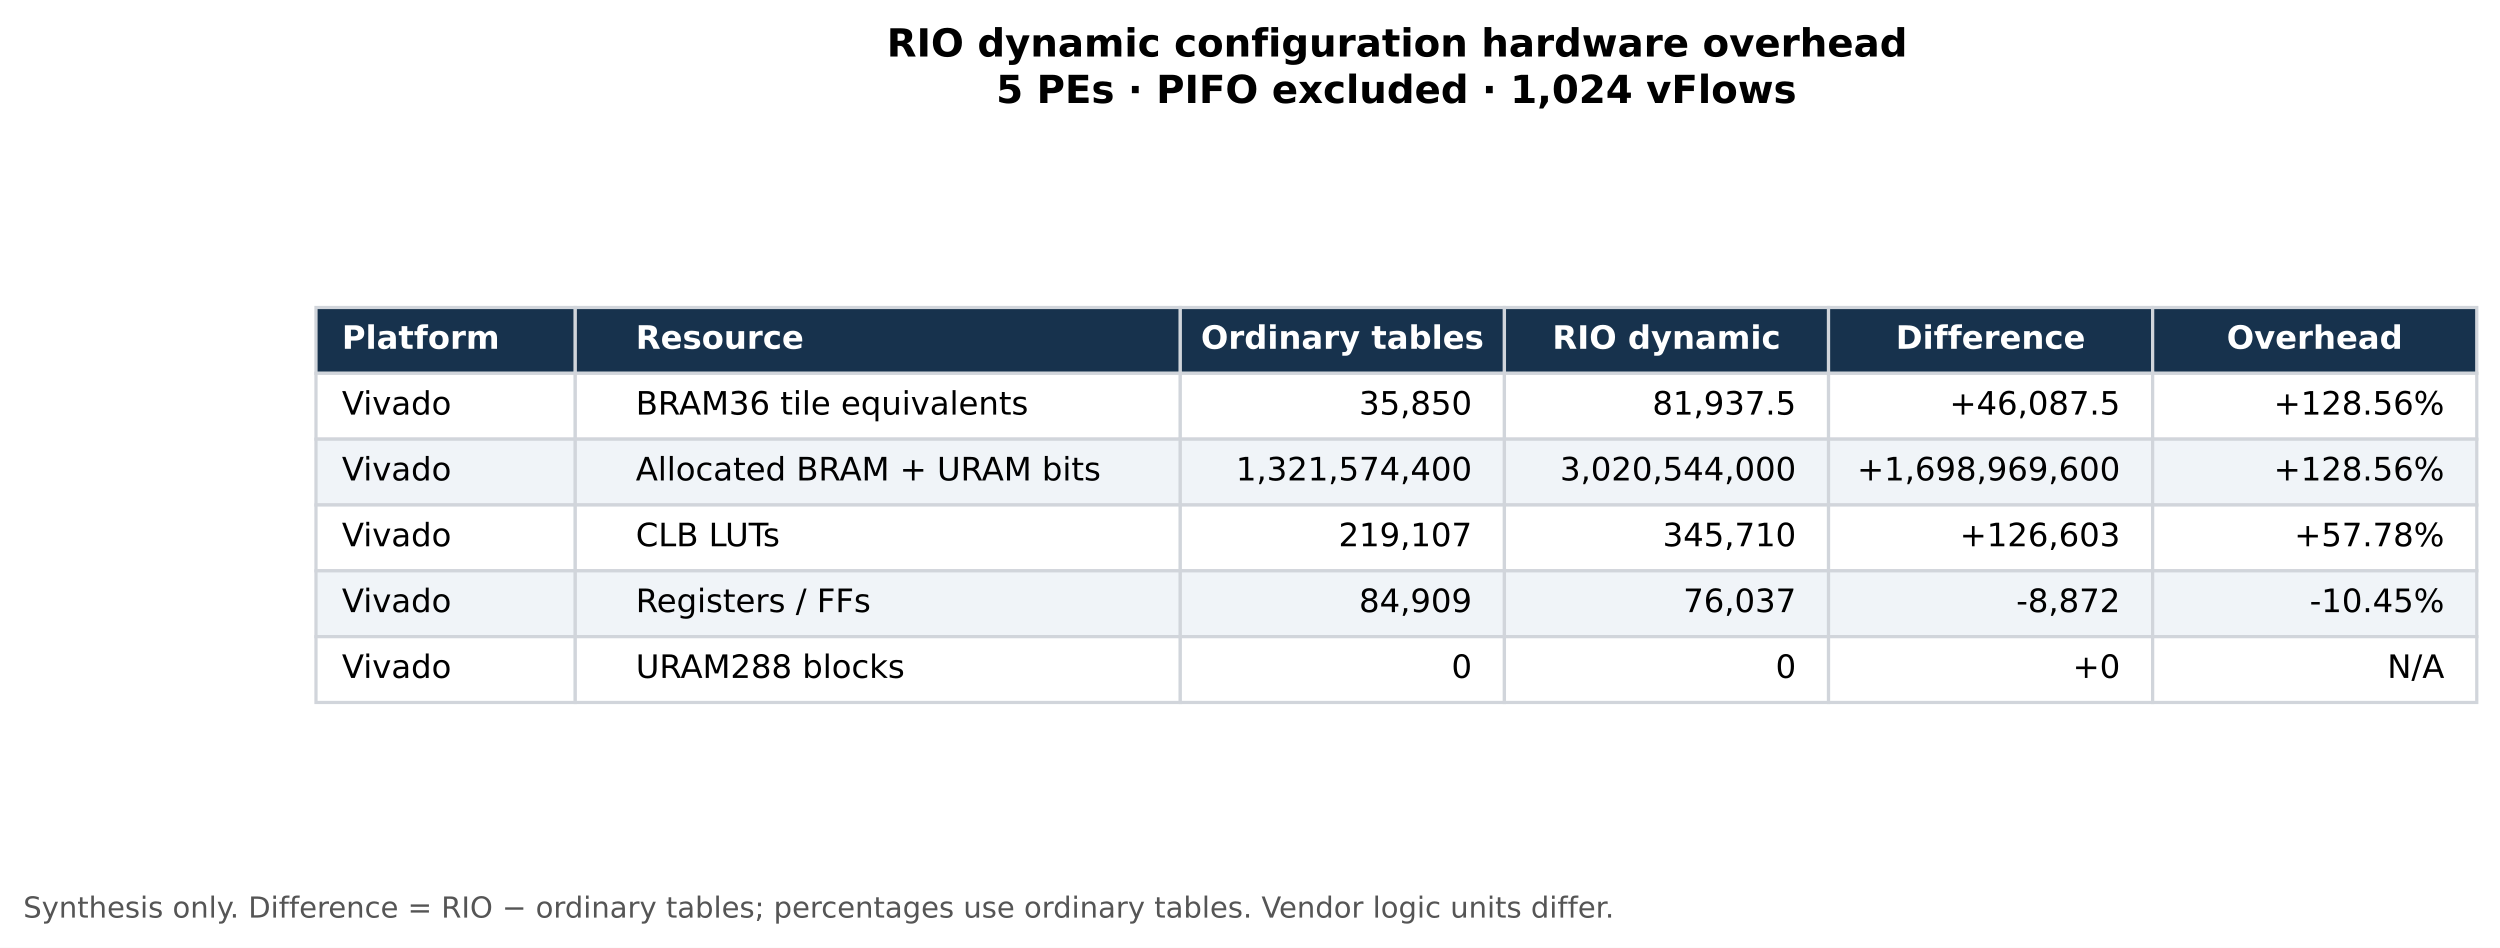
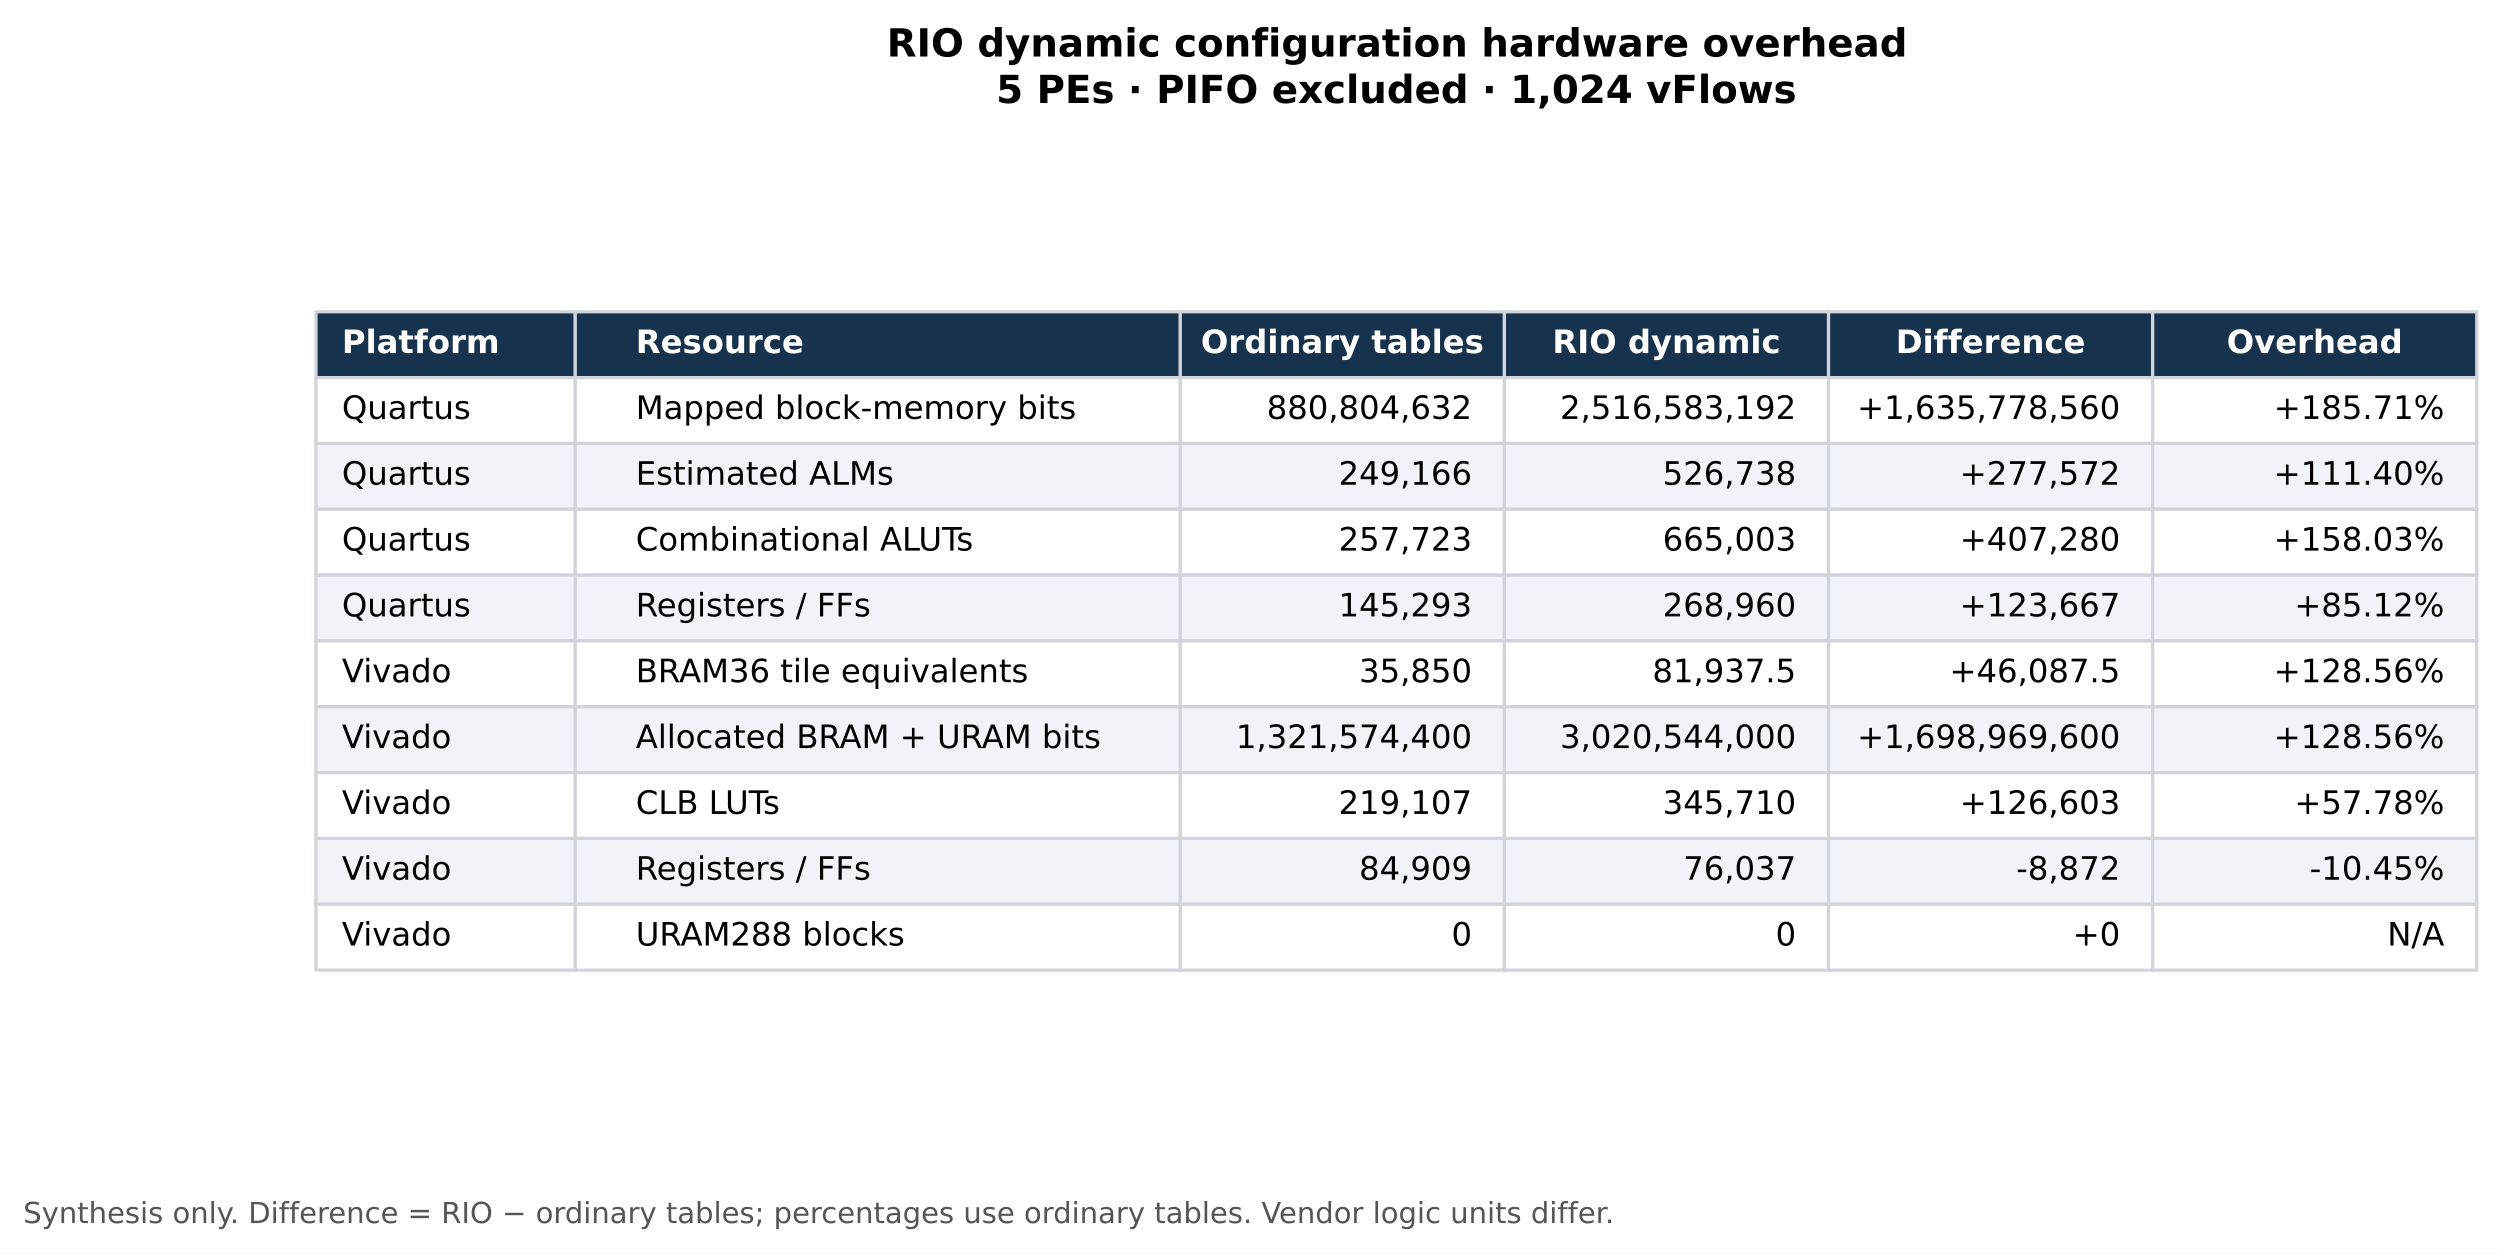
- <svg xmlns="http://www.w3.org/2000/svg" width="774.72pt" height="293.721pt" viewBox="0 0 774.72 293.721" version="1.1">
+ <svg xmlns="http://www.w3.org/2000/svg" width="774.72pt" height="388.386pt" viewBox="0 0 774.72 388.386" version="1.1">
  <defs>
    <style type="text/css">*{stroke-linejoin: round; stroke-linecap: butt}</style>
  </defs>
  <g id="figure_1">
    <g id="patch_1">
-       <path d="M 0 293.721  L 774.72 293.721  L 774.72 0  L 0 0  z " style="fill: #ffffff" />
+       <path d="M 0 388.386  L 774.72 388.386  L 774.72 -0  L 0 -0  z " style="fill: #ffffff" />
    </g>
    <g id="axes_1">
      <g id="table_1">
        <g id="patch_2">
-           <path d="M 97.92 115.687  L 178.272 115.687  L 178.272 95.287  L 97.92 95.287  z " style="fill: #17324d; stroke: #d1d5db; stroke-linejoin: miter" />
+           <path d="M 97.92 117.021  L 178.272 117.021  L 178.272 96.621  L 97.92 96.621  z " style="fill: #17324d; stroke: #d1d5db; stroke-linejoin: miter" />
        </g>
        <g id="text_1">
-           <text style="font-weight: 700; font-size: 10px; font-family: 'DejaVu Sans'; text-anchor: start; fill: #ffffff" x="105.955" y="108.085" transform="rotate(-0 105.9552 108.0846)">Platform</text>
+           <text style="font-weight: 700; font-size: 10px; font-family: 'DejaVu Sans'; text-anchor: start; fill: #ffffff" x="105.955" y="109.419" transform="rotate(-0 105.9552 109.419)">Platform</text>
        </g>
        <g id="patch_3">
-           <path d="M 178.272 115.687  L 365.76 115.687  L 365.76 95.287  L 178.272 95.287  z " style="fill: #17324d; stroke: #d1d5db; stroke-linejoin: miter" />
+           <path d="M 178.272 117.021  L 365.76 117.021  L 365.76 96.621  L 178.272 96.621  z " style="fill: #17324d; stroke: #d1d5db; stroke-linejoin: miter" />
        </g>
        <g id="text_2">
-           <text style="font-weight: 700; font-size: 10px; font-family: 'DejaVu Sans'; text-anchor: start; fill: #ffffff" x="197.021" y="108.084" transform="rotate(-0 197.0208 108.0842)">Resource</text>
+           <text style="font-weight: 700; font-size: 10px; font-family: 'DejaVu Sans'; text-anchor: start; fill: #ffffff" x="197.021" y="109.419" transform="rotate(-0 197.0208 109.4186)">Resource</text>
        </g>
        <g id="patch_4">
-           <path d="M 365.76 115.687  L 466.2 115.687  L 466.2 95.287  L 365.76 95.287  z " style="fill: #17324d; stroke: #d1d5db; stroke-linejoin: miter" />
+           <path d="M 365.76 117.021  L 466.2 117.021  L 466.2 96.621  L 365.76 96.621  z " style="fill: #17324d; stroke: #d1d5db; stroke-linejoin: miter" />
        </g>
        <g id="text_3">
-           <text style="font-weight: 700; font-size: 10px; font-family: 'DejaVu Sans'; text-anchor: middle; fill: #ffffff" x="415.98" y="108.085" transform="rotate(-0 415.98 108.0846)">Ordinary tables</text>
+           <text style="font-weight: 700; font-size: 10px; font-family: 'DejaVu Sans'; text-anchor: middle; fill: #ffffff" x="415.98" y="109.419" transform="rotate(-0 415.98 109.419)">Ordinary tables</text>
        </g>
        <g id="patch_5">
-           <path d="M 466.2 115.687  L 566.64 115.687  L 566.64 95.287  L 466.2 95.287  z " style="fill: #17324d; stroke: #d1d5db; stroke-linejoin: miter" />
+           <path d="M 466.2 117.021  L 566.64 117.021  L 566.64 96.621  L 466.2 96.621  z " style="fill: #17324d; stroke: #d1d5db; stroke-linejoin: miter" />
        </g>
        <g id="text_4">
-           <text style="font-weight: 700; font-size: 10px; font-family: 'DejaVu Sans'; text-anchor: middle; fill: #ffffff" x="516.42" y="108.085" transform="rotate(-0 516.42 108.0846)">RIO dynamic</text>
+           <text style="font-weight: 700; font-size: 10px; font-family: 'DejaVu Sans'; text-anchor: middle; fill: #ffffff" x="516.42" y="109.419" transform="rotate(-0 516.42 109.419)">RIO dynamic</text>
        </g>
        <g id="patch_6">
-           <path d="M 566.64 115.687  L 667.08 115.687  L 667.08 95.287  L 566.64 95.287  z " style="fill: #17324d; stroke: #d1d5db; stroke-linejoin: miter" />
+           <path d="M 566.64 117.021  L 667.08 117.021  L 667.08 96.621  L 566.64 96.621  z " style="fill: #17324d; stroke: #d1d5db; stroke-linejoin: miter" />
        </g>
        <g id="text_5">
-           <text style="font-weight: 700; font-size: 10px; font-family: 'DejaVu Sans'; text-anchor: middle; fill: #ffffff" x="616.86" y="108.085" transform="rotate(-0 616.86 108.0846)">Difference</text>
+           <text style="font-weight: 700; font-size: 10px; font-family: 'DejaVu Sans'; text-anchor: middle; fill: #ffffff" x="616.86" y="109.419" transform="rotate(-0 616.86 109.419)">Difference</text>
        </g>
        <g id="patch_7">
-           <path d="M 667.08 115.687  L 767.52 115.687  L 767.52 95.287  L 667.08 95.287  z " style="fill: #17324d; stroke: #d1d5db; stroke-linejoin: miter" />
+           <path d="M 667.08 117.021  L 767.52 117.021  L 767.52 96.621  L 667.08 96.621  z " style="fill: #17324d; stroke: #d1d5db; stroke-linejoin: miter" />
        </g>
        <g id="text_6">
-           <text style="font-weight: 700; font-size: 10px; font-family: 'DejaVu Sans'; text-anchor: middle; fill: #ffffff" x="717.3" y="108.085" transform="rotate(-0 717.3 108.0846)">Overhead</text>
+           <text style="font-weight: 700; font-size: 10px; font-family: 'DejaVu Sans'; text-anchor: middle; fill: #ffffff" x="717.3" y="109.419" transform="rotate(-0 717.3 109.419)">Overhead</text>
        </g>
        <g id="patch_8">
-           <path d="M 97.92 136.087  L 178.272 136.087  L 178.272 115.687  L 97.92 115.687  z " style="fill: #ffffff; stroke: #d1d5db; stroke-linejoin: miter" />
+           <path d="M 97.92 137.421  L 178.272 137.421  L 178.272 117.021  L 97.92 117.021  z " style="fill: #ffffff; stroke: #d1d5db; stroke-linejoin: miter" />
        </g>
        <g id="text_7">
-           <text style="font-size: 10px; font-family: 'DejaVu Sans'; text-anchor: start" x="105.955" y="128.485" transform="rotate(-0 105.9552 128.4846)">Vivado</text>
+           <text style="font-size: 10px; font-family: 'DejaVu Sans'; text-anchor: start" x="105.955" y="129.819" transform="rotate(-0 105.9552 129.8186)">Quartus</text>
        </g>
        <g id="patch_9">
-           <path d="M 178.272 136.087  L 365.76 136.087  L 365.76 115.687  L 178.272 115.687  z " style="fill: #ffffff; stroke: #d1d5db; stroke-linejoin: miter" />
+           <path d="M 178.272 137.421  L 365.76 137.421  L 365.76 117.021  L 178.272 117.021  z " style="fill: #ffffff; stroke: #d1d5db; stroke-linejoin: miter" />
        </g>
        <g id="text_8">
-           <text style="font-size: 10px; font-family: 'DejaVu Sans'; text-anchor: start" x="197.021" y="128.485" transform="rotate(-0 197.0208 128.4846)">BRAM36 tile equivalents</text>
+           <text style="font-size: 10px; font-family: 'DejaVu Sans'; text-anchor: start" x="197.021" y="129.819" transform="rotate(-0 197.0208 129.819)">Mapped block-memory bits</text>
        </g>
        <g id="patch_10">
-           <path d="M 365.76 136.087  L 466.2 136.087  L 466.2 115.687  L 365.76 115.687  z " style="fill: #ffffff; stroke: #d1d5db; stroke-linejoin: miter" />
+           <path d="M 365.76 137.421  L 466.2 137.421  L 466.2 117.021  L 365.76 117.021  z " style="fill: #ffffff; stroke: #d1d5db; stroke-linejoin: miter" />
        </g>
        <g id="text_9">
-           <text style="font-size: 10px; font-family: 'DejaVu Sans'; text-anchor: end" x="456.156" y="128.484" transform="rotate(-0 456.156 128.4842)">35,850</text>
+           <text style="font-size: 10px; font-family: 'DejaVu Sans'; text-anchor: end" x="456.156" y="129.819" transform="rotate(-0 456.156 129.8186)">880,804,632</text>
        </g>
        <g id="patch_11">
-           <path d="M 466.2 136.087  L 566.64 136.087  L 566.64 115.687  L 466.2 115.687  z " style="fill: #ffffff; stroke: #d1d5db; stroke-linejoin: miter" />
+           <path d="M 466.2 137.421  L 566.64 137.421  L 566.64 117.021  L 466.2 117.021  z " style="fill: #ffffff; stroke: #d1d5db; stroke-linejoin: miter" />
        </g>
        <g id="text_10">
-           <text style="font-size: 10px; font-family: 'DejaVu Sans'; text-anchor: end" x="556.596" y="128.484" transform="rotate(-0 556.596 128.4842)">81,937.5</text>
+           <text style="font-size: 10px; font-family: 'DejaVu Sans'; text-anchor: end" x="556.596" y="129.819" transform="rotate(-0 556.596 129.8186)">2,516,583,192</text>
        </g>
        <g id="patch_12">
-           <path d="M 566.64 136.087  L 667.08 136.087  L 667.08 115.687  L 566.64 115.687  z " style="fill: #ffffff; stroke: #d1d5db; stroke-linejoin: miter" />
+           <path d="M 566.64 137.421  L 667.08 137.421  L 667.08 117.021  L 566.64 117.021  z " style="fill: #ffffff; stroke: #d1d5db; stroke-linejoin: miter" />
        </g>
        <g id="text_11">
-           <text style="font-size: 10px; font-family: 'DejaVu Sans'; text-anchor: end" x="657.036" y="128.484" transform="rotate(-0 657.036 128.4842)">+46,087.5</text>
+           <text style="font-size: 10px; font-family: 'DejaVu Sans'; text-anchor: end" x="657.036" y="129.819" transform="rotate(-0 657.036 129.8186)">+1,635,778,560</text>
        </g>
        <g id="patch_13">
-           <path d="M 667.08 136.087  L 767.52 136.087  L 767.52 115.687  L 667.08 115.687  z " style="fill: #ffffff; stroke: #d1d5db; stroke-linejoin: miter" />
+           <path d="M 667.08 137.421  L 767.52 137.421  L 767.52 117.021  L 667.08 117.021  z " style="fill: #ffffff; stroke: #d1d5db; stroke-linejoin: miter" />
        </g>
        <g id="text_12">
-           <text style="font-size: 10px; font-family: 'DejaVu Sans'; text-anchor: end" x="757.476" y="128.484" transform="rotate(-0 757.476 128.4842)">+128.56%</text>
+           <text style="font-size: 10px; font-family: 'DejaVu Sans'; text-anchor: end" x="757.476" y="129.819" transform="rotate(-0 757.476 129.8186)">+185.71%</text>
        </g>
        <g id="patch_14">
-           <path d="M 97.92 156.487  L 178.272 156.487  L 178.272 136.087  L 97.92 136.087  z " style="fill: #f0f4f8; stroke: #d1d5db; stroke-linejoin: miter" />
+           <path d="M 97.92 157.821  L 178.272 157.821  L 178.272 137.421  L 97.92 137.421  z " style="fill: #f0f4f8; stroke: #d1d5db; stroke-linejoin: miter" />
        </g>
        <g id="text_13">
-           <text style="font-size: 10px; font-family: 'DejaVu Sans'; text-anchor: start" x="105.955" y="148.885" transform="rotate(-0 105.9552 148.8846)">Vivado</text>
+           <text style="font-size: 10px; font-family: 'DejaVu Sans'; text-anchor: start" x="105.955" y="150.219" transform="rotate(-0 105.9552 150.2186)">Quartus</text>
        </g>
        <g id="patch_15">
-           <path d="M 178.272 156.487  L 365.76 156.487  L 365.76 136.087  L 178.272 136.087  z " style="fill: #f0f4f8; stroke: #d1d5db; stroke-linejoin: miter" />
+           <path d="M 178.272 157.821  L 365.76 157.821  L 365.76 137.421  L 178.272 137.421  z " style="fill: #f0f4f8; stroke: #d1d5db; stroke-linejoin: miter" />
        </g>
        <g id="text_14">
-           <text style="font-size: 10px; font-family: 'DejaVu Sans'; text-anchor: start" x="197.021" y="148.885" transform="rotate(-0 197.0208 148.8846)">Allocated BRAM + URAM bits</text>
+           <text style="font-size: 10px; font-family: 'DejaVu Sans'; text-anchor: start" x="197.021" y="150.219" transform="rotate(-0 197.0208 150.219)">Estimated ALMs</text>
        </g>
        <g id="patch_16">
-           <path d="M 365.76 156.487  L 466.2 156.487  L 466.2 136.087  L 365.76 136.087  z " style="fill: #f0f4f8; stroke: #d1d5db; stroke-linejoin: miter" />
+           <path d="M 365.76 157.821  L 466.2 157.821  L 466.2 137.421  L 365.76 137.421  z " style="fill: #f0f4f8; stroke: #d1d5db; stroke-linejoin: miter" />
        </g>
        <g id="text_15">
-           <text style="font-size: 10px; font-family: 'DejaVu Sans'; text-anchor: end" x="456.156" y="148.884" transform="rotate(-0 456.156 148.8842)">1,321,574,400</text>
+           <text style="font-size: 10px; font-family: 'DejaVu Sans'; text-anchor: end" x="456.156" y="150.219" transform="rotate(-0 456.156 150.2186)">249,166</text>
        </g>
        <g id="patch_17">
-           <path d="M 466.2 156.487  L 566.64 156.487  L 566.64 136.087  L 466.2 136.087  z " style="fill: #f0f4f8; stroke: #d1d5db; stroke-linejoin: miter" />
+           <path d="M 466.2 157.821  L 566.64 157.821  L 566.64 137.421  L 466.2 137.421  z " style="fill: #f0f4f8; stroke: #d1d5db; stroke-linejoin: miter" />
        </g>
        <g id="text_16">
-           <text style="font-size: 10px; font-family: 'DejaVu Sans'; text-anchor: end" x="556.596" y="148.884" transform="rotate(-0 556.596 148.8842)">3,020,544,000</text>
+           <text style="font-size: 10px; font-family: 'DejaVu Sans'; text-anchor: end" x="556.596" y="150.219" transform="rotate(-0 556.596 150.2186)">526,738</text>
        </g>
        <g id="patch_18">
-           <path d="M 566.64 156.487  L 667.08 156.487  L 667.08 136.087  L 566.64 136.087  z " style="fill: #f0f4f8; stroke: #d1d5db; stroke-linejoin: miter" />
+           <path d="M 566.64 157.821  L 667.08 157.821  L 667.08 137.421  L 566.64 137.421  z " style="fill: #f0f4f8; stroke: #d1d5db; stroke-linejoin: miter" />
        </g>
        <g id="text_17">
-           <text style="font-size: 10px; font-family: 'DejaVu Sans'; text-anchor: end" x="657.036" y="148.884" transform="rotate(-0 657.036 148.8842)">+1,698,969,600</text>
+           <text style="font-size: 10px; font-family: 'DejaVu Sans'; text-anchor: end" x="657.036" y="150.219" transform="rotate(-0 657.036 150.2186)">+277,572</text>
        </g>
        <g id="patch_19">
-           <path d="M 667.08 156.487  L 767.52 156.487  L 767.52 136.087  L 667.08 136.087  z " style="fill: #f0f4f8; stroke: #d1d5db; stroke-linejoin: miter" />
+           <path d="M 667.08 157.821  L 767.52 157.821  L 767.52 137.421  L 667.08 137.421  z " style="fill: #f0f4f8; stroke: #d1d5db; stroke-linejoin: miter" />
        </g>
        <g id="text_18">
-           <text style="font-size: 10px; font-family: 'DejaVu Sans'; text-anchor: end" x="757.476" y="148.884" transform="rotate(-0 757.476 148.8842)">+128.56%</text>
+           <text style="font-size: 10px; font-family: 'DejaVu Sans'; text-anchor: end" x="757.476" y="150.219" transform="rotate(-0 757.476 150.2186)">+111.40%</text>
        </g>
        <g id="patch_20">
-           <path d="M 97.92 176.887  L 178.272 176.887  L 178.272 156.487  L 97.92 156.487  z " style="fill: #ffffff; stroke: #d1d5db; stroke-linejoin: miter" />
+           <path d="M 97.92 178.221  L 178.272 178.221  L 178.272 157.821  L 97.92 157.821  z " style="fill: #ffffff; stroke: #d1d5db; stroke-linejoin: miter" />
        </g>
        <g id="text_19">
-           <text style="font-size: 10px; font-family: 'DejaVu Sans'; text-anchor: start" x="105.955" y="169.285" transform="rotate(-0 105.9552 169.2846)">Vivado</text>
+           <text style="font-size: 10px; font-family: 'DejaVu Sans'; text-anchor: start" x="105.955" y="170.619" transform="rotate(-0 105.9552 170.6186)">Quartus</text>
        </g>
        <g id="patch_21">
-           <path d="M 178.272 176.887  L 365.76 176.887  L 365.76 156.487  L 178.272 156.487  z " style="fill: #ffffff; stroke: #d1d5db; stroke-linejoin: miter" />
+           <path d="M 178.272 178.221  L 365.76 178.221  L 365.76 157.821  L 178.272 157.821  z " style="fill: #ffffff; stroke: #d1d5db; stroke-linejoin: miter" />
        </g>
        <g id="text_20">
-           <text style="font-size: 10px; font-family: 'DejaVu Sans'; text-anchor: start" x="197.021" y="169.284" transform="rotate(-0 197.0208 169.2842)">CLB LUTs</text>
+           <text style="font-size: 10px; font-family: 'DejaVu Sans'; text-anchor: start" x="197.021" y="170.619" transform="rotate(-0 197.0208 170.619)">Combinational ALUTs</text>
        </g>
        <g id="patch_22">
-           <path d="M 365.76 176.887  L 466.2 176.887  L 466.2 156.487  L 365.76 156.487  z " style="fill: #ffffff; stroke: #d1d5db; stroke-linejoin: miter" />
+           <path d="M 365.76 178.221  L 466.2 178.221  L 466.2 157.821  L 365.76 157.821  z " style="fill: #ffffff; stroke: #d1d5db; stroke-linejoin: miter" />
        </g>
        <g id="text_21">
-           <text style="font-size: 10px; font-family: 'DejaVu Sans'; text-anchor: end" x="456.156" y="169.284" transform="rotate(-0 456.156 169.2842)">219,107</text>
+           <text style="font-size: 10px; font-family: 'DejaVu Sans'; text-anchor: end" x="456.156" y="170.619" transform="rotate(-0 456.156 170.6186)">257,723</text>
        </g>
        <g id="patch_23">
-           <path d="M 466.2 176.887  L 566.64 176.887  L 566.64 156.487  L 466.2 156.487  z " style="fill: #ffffff; stroke: #d1d5db; stroke-linejoin: miter" />
+           <path d="M 466.2 178.221  L 566.64 178.221  L 566.64 157.821  L 466.2 157.821  z " style="fill: #ffffff; stroke: #d1d5db; stroke-linejoin: miter" />
        </g>
        <g id="text_22">
-           <text style="font-size: 10px; font-family: 'DejaVu Sans'; text-anchor: end" x="556.596" y="169.284" transform="rotate(-0 556.596 169.2842)">345,710</text>
+           <text style="font-size: 10px; font-family: 'DejaVu Sans'; text-anchor: end" x="556.596" y="170.619" transform="rotate(-0 556.596 170.6186)">665,003</text>
        </g>
        <g id="patch_24">
-           <path d="M 566.64 176.887  L 667.08 176.887  L 667.08 156.487  L 566.64 156.487  z " style="fill: #ffffff; stroke: #d1d5db; stroke-linejoin: miter" />
+           <path d="M 566.64 178.221  L 667.08 178.221  L 667.08 157.821  L 566.64 157.821  z " style="fill: #ffffff; stroke: #d1d5db; stroke-linejoin: miter" />
        </g>
        <g id="text_23">
-           <text style="font-size: 10px; font-family: 'DejaVu Sans'; text-anchor: end" x="657.036" y="169.284" transform="rotate(-0 657.036 169.2842)">+126,603</text>
+           <text style="font-size: 10px; font-family: 'DejaVu Sans'; text-anchor: end" x="657.036" y="170.619" transform="rotate(-0 657.036 170.6186)">+407,280</text>
        </g>
        <g id="patch_25">
-           <path d="M 667.08 176.887  L 767.52 176.887  L 767.52 156.487  L 667.08 156.487  z " style="fill: #ffffff; stroke: #d1d5db; stroke-linejoin: miter" />
+           <path d="M 667.08 178.221  L 767.52 178.221  L 767.52 157.821  L 667.08 157.821  z " style="fill: #ffffff; stroke: #d1d5db; stroke-linejoin: miter" />
        </g>
        <g id="text_24">
-           <text style="font-size: 10px; font-family: 'DejaVu Sans'; text-anchor: end" x="757.476" y="169.284" transform="rotate(-0 757.476 169.2842)">+57.78%</text>
+           <text style="font-size: 10px; font-family: 'DejaVu Sans'; text-anchor: end" x="757.476" y="170.619" transform="rotate(-0 757.476 170.6186)">+158.03%</text>
        </g>
        <g id="patch_26">
-           <path d="M 97.92 197.287  L 178.272 197.287  L 178.272 176.887  L 97.92 176.887  z " style="fill: #f0f4f8; stroke: #d1d5db; stroke-linejoin: miter" />
+           <path d="M 97.92 198.621  L 178.272 198.621  L 178.272 178.221  L 97.92 178.221  z " style="fill: #f0f4f8; stroke: #d1d5db; stroke-linejoin: miter" />
        </g>
        <g id="text_25">
-           <text style="font-size: 10px; font-family: 'DejaVu Sans'; text-anchor: start" x="105.955" y="189.685" transform="rotate(-0 105.9552 189.6846)">Vivado</text>
+           <text style="font-size: 10px; font-family: 'DejaVu Sans'; text-anchor: start" x="105.955" y="191.019" transform="rotate(-0 105.9552 191.0186)">Quartus</text>
        </g>
        <g id="patch_27">
-           <path d="M 178.272 197.287  L 365.76 197.287  L 365.76 176.887  L 178.272 176.887  z " style="fill: #f0f4f8; stroke: #d1d5db; stroke-linejoin: miter" />
+           <path d="M 178.272 198.621  L 365.76 198.621  L 365.76 178.221  L 178.272 178.221  z " style="fill: #f0f4f8; stroke: #d1d5db; stroke-linejoin: miter" />
        </g>
        <g id="text_26">
-           <text style="font-size: 10px; font-family: 'DejaVu Sans'; text-anchor: start" x="197.021" y="189.685" transform="rotate(-0 197.0208 189.6846)">Registers / FFs</text>
+           <text style="font-size: 10px; font-family: 'DejaVu Sans'; text-anchor: start" x="197.021" y="191.019" transform="rotate(-0 197.0208 191.019)">Registers / FFs</text>
        </g>
        <g id="patch_28">
-           <path d="M 365.76 197.287  L 466.2 197.287  L 466.2 176.887  L 365.76 176.887  z " style="fill: #f0f4f8; stroke: #d1d5db; stroke-linejoin: miter" />
+           <path d="M 365.76 198.621  L 466.2 198.621  L 466.2 178.221  L 365.76 178.221  z " style="fill: #f0f4f8; stroke: #d1d5db; stroke-linejoin: miter" />
        </g>
        <g id="text_27">
-           <text style="font-size: 10px; font-family: 'DejaVu Sans'; text-anchor: end" x="456.156" y="189.684" transform="rotate(-0 456.156 189.6842)">84,909</text>
+           <text style="font-size: 10px; font-family: 'DejaVu Sans'; text-anchor: end" x="456.156" y="191.019" transform="rotate(-0 456.156 191.0186)">145,293</text>
        </g>
        <g id="patch_29">
-           <path d="M 466.2 197.287  L 566.64 197.287  L 566.64 176.887  L 466.2 176.887  z " style="fill: #f0f4f8; stroke: #d1d5db; stroke-linejoin: miter" />
+           <path d="M 466.2 198.621  L 566.64 198.621  L 566.64 178.221  L 466.2 178.221  z " style="fill: #f0f4f8; stroke: #d1d5db; stroke-linejoin: miter" />
        </g>
        <g id="text_28">
-           <text style="font-size: 10px; font-family: 'DejaVu Sans'; text-anchor: end" x="556.596" y="189.684" transform="rotate(-0 556.596 189.6842)">76,037</text>
+           <text style="font-size: 10px; font-family: 'DejaVu Sans'; text-anchor: end" x="556.596" y="191.019" transform="rotate(-0 556.596 191.0186)">268,960</text>
        </g>
        <g id="patch_30">
-           <path d="M 566.64 197.287  L 667.08 197.287  L 667.08 176.887  L 566.64 176.887  z " style="fill: #f0f4f8; stroke: #d1d5db; stroke-linejoin: miter" />
+           <path d="M 566.64 198.621  L 667.08 198.621  L 667.08 178.221  L 566.64 178.221  z " style="fill: #f0f4f8; stroke: #d1d5db; stroke-linejoin: miter" />
        </g>
        <g id="text_29">
-           <text style="font-size: 10px; font-family: 'DejaVu Sans'; text-anchor: end" x="657.036" y="189.684" transform="rotate(-0 657.036 189.6842)">-8,872</text>
+           <text style="font-size: 10px; font-family: 'DejaVu Sans'; text-anchor: end" x="657.036" y="191.019" transform="rotate(-0 657.036 191.0186)">+123,667</text>
        </g>
        <g id="patch_31">
-           <path d="M 667.08 197.287  L 767.52 197.287  L 767.52 176.887  L 667.08 176.887  z " style="fill: #f0f4f8; stroke: #d1d5db; stroke-linejoin: miter" />
+           <path d="M 667.08 198.621  L 767.52 198.621  L 767.52 178.221  L 667.08 178.221  z " style="fill: #f0f4f8; stroke: #d1d5db; stroke-linejoin: miter" />
        </g>
        <g id="text_30">
-           <text style="font-size: 10px; font-family: 'DejaVu Sans'; text-anchor: end" x="757.476" y="189.684" transform="rotate(-0 757.476 189.6842)">-10.45%</text>
+           <text style="font-size: 10px; font-family: 'DejaVu Sans'; text-anchor: end" x="757.476" y="191.019" transform="rotate(-0 757.476 191.0186)">+85.12%</text>
        </g>
        <g id="patch_32">
-           <path d="M 97.92 217.687  L 178.272 217.687  L 178.272 197.287  L 97.92 197.287  z " style="fill: #ffffff; stroke: #d1d5db; stroke-linejoin: miter" />
+           <path d="M 97.92 219.021  L 178.272 219.021  L 178.272 198.621  L 97.92 198.621  z " style="fill: #ffffff; stroke: #d1d5db; stroke-linejoin: miter" />
        </g>
        <g id="text_31">
-           <text style="font-size: 10px; font-family: 'DejaVu Sans'; text-anchor: start" x="105.955" y="210.085" transform="rotate(-0 105.9552 210.0846)">Vivado</text>
+           <text style="font-size: 10px; font-family: 'DejaVu Sans'; text-anchor: start" x="105.955" y="211.419" transform="rotate(-0 105.9552 211.419)">Vivado</text>
        </g>
        <g id="patch_33">
-           <path d="M 178.272 217.687  L 365.76 217.687  L 365.76 197.287  L 178.272 197.287  z " style="fill: #ffffff; stroke: #d1d5db; stroke-linejoin: miter" />
+           <path d="M 178.272 219.021  L 365.76 219.021  L 365.76 198.621  L 178.272 198.621  z " style="fill: #ffffff; stroke: #d1d5db; stroke-linejoin: miter" />
        </g>
        <g id="text_32">
-           <text style="font-size: 10px; font-family: 'DejaVu Sans'; text-anchor: start" x="197.021" y="210.085" transform="rotate(-0 197.0208 210.0846)">URAM288 blocks</text>
+           <text style="font-size: 10px; font-family: 'DejaVu Sans'; text-anchor: start" x="197.021" y="211.419" transform="rotate(-0 197.0208 211.419)">BRAM36 tile equivalents</text>
        </g>
        <g id="patch_34">
-           <path d="M 365.76 217.687  L 466.2 217.687  L 466.2 197.287  L 365.76 197.287  z " style="fill: #ffffff; stroke: #d1d5db; stroke-linejoin: miter" />
+           <path d="M 365.76 219.021  L 466.2 219.021  L 466.2 198.621  L 365.76 198.621  z " style="fill: #ffffff; stroke: #d1d5db; stroke-linejoin: miter" />
        </g>
        <g id="text_33">
-           <text style="font-size: 10px; font-family: 'DejaVu Sans'; text-anchor: end" x="456.156" y="210.084" transform="rotate(-0 456.156 210.0842)">0</text>
+           <text style="font-size: 10px; font-family: 'DejaVu Sans'; text-anchor: end" x="456.156" y="211.419" transform="rotate(-0 456.156 211.4186)">35,850</text>
        </g>
        <g id="patch_35">
-           <path d="M 466.2 217.687  L 566.64 217.687  L 566.64 197.287  L 466.2 197.287  z " style="fill: #ffffff; stroke: #d1d5db; stroke-linejoin: miter" />
+           <path d="M 466.2 219.021  L 566.64 219.021  L 566.64 198.621  L 466.2 198.621  z " style="fill: #ffffff; stroke: #d1d5db; stroke-linejoin: miter" />
        </g>
        <g id="text_34">
-           <text style="font-size: 10px; font-family: 'DejaVu Sans'; text-anchor: end" x="556.596" y="210.084" transform="rotate(-0 556.596 210.0842)">0</text>
+           <text style="font-size: 10px; font-family: 'DejaVu Sans'; text-anchor: end" x="556.596" y="211.419" transform="rotate(-0 556.596 211.4186)">81,937.5</text>
        </g>
        <g id="patch_36">
-           <path d="M 566.64 217.687  L 667.08 217.687  L 667.08 197.287  L 566.64 197.287  z " style="fill: #ffffff; stroke: #d1d5db; stroke-linejoin: miter" />
+           <path d="M 566.64 219.021  L 667.08 219.021  L 667.08 198.621  L 566.64 198.621  z " style="fill: #ffffff; stroke: #d1d5db; stroke-linejoin: miter" />
        </g>
        <g id="text_35">
-           <text style="font-size: 10px; font-family: 'DejaVu Sans'; text-anchor: end" x="657.036" y="210.084" transform="rotate(-0 657.036 210.0842)">+0</text>
+           <text style="font-size: 10px; font-family: 'DejaVu Sans'; text-anchor: end" x="657.036" y="211.419" transform="rotate(-0 657.036 211.4186)">+46,087.5</text>
        </g>
        <g id="patch_37">
-           <path d="M 667.08 217.687  L 767.52 217.687  L 767.52 197.287  L 667.08 197.287  z " style="fill: #ffffff; stroke: #d1d5db; stroke-linejoin: miter" />
+           <path d="M 667.08 219.021  L 767.52 219.021  L 767.52 198.621  L 667.08 198.621  z " style="fill: #ffffff; stroke: #d1d5db; stroke-linejoin: miter" />
        </g>
        <g id="text_36">
-           <text style="font-size: 10px; font-family: 'DejaVu Sans'; text-anchor: end" x="757.476" y="210.084" transform="rotate(-0 757.476 210.0842)">N/A</text>
+           <text style="font-size: 10px; font-family: 'DejaVu Sans'; text-anchor: end" x="757.476" y="211.419" transform="rotate(-0 757.476 211.4186)">+128.56%</text>
+         </g>
+         <g id="patch_38">
+           <path d="M 97.92 239.421  L 178.272 239.421  L 178.272 219.021  L 97.92 219.021  z " style="fill: #f0f4f8; stroke: #d1d5db; stroke-linejoin: miter" />
+         </g>
+         <g id="text_37">
+           <text style="font-size: 10px; font-family: 'DejaVu Sans'; text-anchor: start" x="105.955" y="231.819" transform="rotate(-0 105.9552 231.819)">Vivado</text>
+         </g>
+         <g id="patch_39">
+           <path d="M 178.272 239.421  L 365.76 239.421  L 365.76 219.021  L 178.272 219.021  z " style="fill: #f0f4f8; stroke: #d1d5db; stroke-linejoin: miter" />
+         </g>
+         <g id="text_38">
+           <text style="font-size: 10px; font-family: 'DejaVu Sans'; text-anchor: start" x="197.021" y="231.819" transform="rotate(-0 197.0208 231.819)">Allocated BRAM + URAM bits</text>
+         </g>
+         <g id="patch_40">
+           <path d="M 365.76 239.421  L 466.2 239.421  L 466.2 219.021  L 365.76 219.021  z " style="fill: #f0f4f8; stroke: #d1d5db; stroke-linejoin: miter" />
+         </g>
+         <g id="text_39">
+           <text style="font-size: 10px; font-family: 'DejaVu Sans'; text-anchor: end" x="456.156" y="231.819" transform="rotate(-0 456.156 231.8186)">1,321,574,400</text>
+         </g>
+         <g id="patch_41">
+           <path d="M 466.2 239.421  L 566.64 239.421  L 566.64 219.021  L 466.2 219.021  z " style="fill: #f0f4f8; stroke: #d1d5db; stroke-linejoin: miter" />
+         </g>
+         <g id="text_40">
+           <text style="font-size: 10px; font-family: 'DejaVu Sans'; text-anchor: end" x="556.596" y="231.819" transform="rotate(-0 556.596 231.8186)">3,020,544,000</text>
+         </g>
+         <g id="patch_42">
+           <path d="M 566.64 239.421  L 667.08 239.421  L 667.08 219.021  L 566.64 219.021  z " style="fill: #f0f4f8; stroke: #d1d5db; stroke-linejoin: miter" />
+         </g>
+         <g id="text_41">
+           <text style="font-size: 10px; font-family: 'DejaVu Sans'; text-anchor: end" x="657.036" y="231.819" transform="rotate(-0 657.036 231.8186)">+1,698,969,600</text>
+         </g>
+         <g id="patch_43">
+           <path d="M 667.08 239.421  L 767.52 239.421  L 767.52 219.021  L 667.08 219.021  z " style="fill: #f0f4f8; stroke: #d1d5db; stroke-linejoin: miter" />
+         </g>
+         <g id="text_42">
+           <text style="font-size: 10px; font-family: 'DejaVu Sans'; text-anchor: end" x="757.476" y="231.819" transform="rotate(-0 757.476 231.8186)">+128.56%</text>
+         </g>
+         <g id="patch_44">
+           <path d="M 97.92 259.821  L 178.272 259.821  L 178.272 239.421  L 97.92 239.421  z " style="fill: #ffffff; stroke: #d1d5db; stroke-linejoin: miter" />
+         </g>
+         <g id="text_43">
+           <text style="font-size: 10px; font-family: 'DejaVu Sans'; text-anchor: start" x="105.955" y="252.219" transform="rotate(-0 105.9552 252.219)">Vivado</text>
+         </g>
+         <g id="patch_45">
+           <path d="M 178.272 259.821  L 365.76 259.821  L 365.76 239.421  L 178.272 239.421  z " style="fill: #ffffff; stroke: #d1d5db; stroke-linejoin: miter" />
+         </g>
+         <g id="text_44">
+           <text style="font-size: 10px; font-family: 'DejaVu Sans'; text-anchor: start" x="197.021" y="252.219" transform="rotate(-0 197.0208 252.2186)">CLB LUTs</text>
+         </g>
+         <g id="patch_46">
+           <path d="M 365.76 259.821  L 466.2 259.821  L 466.2 239.421  L 365.76 239.421  z " style="fill: #ffffff; stroke: #d1d5db; stroke-linejoin: miter" />
+         </g>
+         <g id="text_45">
+           <text style="font-size: 10px; font-family: 'DejaVu Sans'; text-anchor: end" x="456.156" y="252.219" transform="rotate(-0 456.156 252.2186)">219,107</text>
+         </g>
+         <g id="patch_47">
+           <path d="M 466.2 259.821  L 566.64 259.821  L 566.64 239.421  L 466.2 239.421  z " style="fill: #ffffff; stroke: #d1d5db; stroke-linejoin: miter" />
+         </g>
+         <g id="text_46">
+           <text style="font-size: 10px; font-family: 'DejaVu Sans'; text-anchor: end" x="556.596" y="252.219" transform="rotate(-0 556.596 252.2186)">345,710</text>
+         </g>
+         <g id="patch_48">
+           <path d="M 566.64 259.821  L 667.08 259.821  L 667.08 239.421  L 566.64 239.421  z " style="fill: #ffffff; stroke: #d1d5db; stroke-linejoin: miter" />
+         </g>
+         <g id="text_47">
+           <text style="font-size: 10px; font-family: 'DejaVu Sans'; text-anchor: end" x="657.036" y="252.219" transform="rotate(-0 657.036 252.2186)">+126,603</text>
+         </g>
+         <g id="patch_49">
+           <path d="M 667.08 259.821  L 767.52 259.821  L 767.52 239.421  L 667.08 239.421  z " style="fill: #ffffff; stroke: #d1d5db; stroke-linejoin: miter" />
+         </g>
+         <g id="text_48">
+           <text style="font-size: 10px; font-family: 'DejaVu Sans'; text-anchor: end" x="757.476" y="252.219" transform="rotate(-0 757.476 252.2186)">+57.78%</text>
+         </g>
+         <g id="patch_50">
+           <path d="M 97.92 280.221  L 178.272 280.221  L 178.272 259.821  L 97.92 259.821  z " style="fill: #f0f4f8; stroke: #d1d5db; stroke-linejoin: miter" />
+         </g>
+         <g id="text_49">
+           <text style="font-size: 10px; font-family: 'DejaVu Sans'; text-anchor: start" x="105.955" y="272.619" transform="rotate(-0 105.9552 272.619)">Vivado</text>
+         </g>
+         <g id="patch_51">
+           <path d="M 178.272 280.221  L 365.76 280.221  L 365.76 259.821  L 178.272 259.821  z " style="fill: #f0f4f8; stroke: #d1d5db; stroke-linejoin: miter" />
+         </g>
+         <g id="text_50">
+           <text style="font-size: 10px; font-family: 'DejaVu Sans'; text-anchor: start" x="197.021" y="272.619" transform="rotate(-0 197.0208 272.619)">Registers / FFs</text>
+         </g>
+         <g id="patch_52">
+           <path d="M 365.76 280.221  L 466.2 280.221  L 466.2 259.821  L 365.76 259.821  z " style="fill: #f0f4f8; stroke: #d1d5db; stroke-linejoin: miter" />
+         </g>
+         <g id="text_51">
+           <text style="font-size: 10px; font-family: 'DejaVu Sans'; text-anchor: end" x="456.156" y="272.619" transform="rotate(-0 456.156 272.6186)">84,909</text>
+         </g>
+         <g id="patch_53">
+           <path d="M 466.2 280.221  L 566.64 280.221  L 566.64 259.821  L 466.2 259.821  z " style="fill: #f0f4f8; stroke: #d1d5db; stroke-linejoin: miter" />
+         </g>
+         <g id="text_52">
+           <text style="font-size: 10px; font-family: 'DejaVu Sans'; text-anchor: end" x="556.596" y="272.619" transform="rotate(-0 556.596 272.6186)">76,037</text>
+         </g>
+         <g id="patch_54">
+           <path d="M 566.64 280.221  L 667.08 280.221  L 667.08 259.821  L 566.64 259.821  z " style="fill: #f0f4f8; stroke: #d1d5db; stroke-linejoin: miter" />
+         </g>
+         <g id="text_53">
+           <text style="font-size: 10px; font-family: 'DejaVu Sans'; text-anchor: end" x="657.036" y="272.619" transform="rotate(-0 657.036 272.6186)">-8,872</text>
+         </g>
+         <g id="patch_55">
+           <path d="M 667.08 280.221  L 767.52 280.221  L 767.52 259.821  L 667.08 259.821  z " style="fill: #f0f4f8; stroke: #d1d5db; stroke-linejoin: miter" />
+         </g>
+         <g id="text_54">
+           <text style="font-size: 10px; font-family: 'DejaVu Sans'; text-anchor: end" x="757.476" y="272.619" transform="rotate(-0 757.476 272.6186)">-10.45%</text>
+         </g>
+         <g id="patch_56">
+           <path d="M 97.92 300.621  L 178.272 300.621  L 178.272 280.221  L 97.92 280.221  z " style="fill: #ffffff; stroke: #d1d5db; stroke-linejoin: miter" />
+         </g>
+         <g id="text_55">
+           <text style="font-size: 10px; font-family: 'DejaVu Sans'; text-anchor: start" x="105.955" y="293.019" transform="rotate(-0 105.9552 293.019)">Vivado</text>
+         </g>
+         <g id="patch_57">
+           <path d="M 178.272 300.621  L 365.76 300.621  L 365.76 280.221  L 178.272 280.221  z " style="fill: #ffffff; stroke: #d1d5db; stroke-linejoin: miter" />
+         </g>
+         <g id="text_56">
+           <text style="font-size: 10px; font-family: 'DejaVu Sans'; text-anchor: start" x="197.021" y="293.019" transform="rotate(-0 197.0208 293.019)">URAM288 blocks</text>
+         </g>
+         <g id="patch_58">
+           <path d="M 365.76 300.621  L 466.2 300.621  L 466.2 280.221  L 365.76 280.221  z " style="fill: #ffffff; stroke: #d1d5db; stroke-linejoin: miter" />
+         </g>
+         <g id="text_57">
+           <text style="font-size: 10px; font-family: 'DejaVu Sans'; text-anchor: end" x="456.156" y="293.019" transform="rotate(-0 456.156 293.0186)">0</text>
+         </g>
+         <g id="patch_59">
+           <path d="M 466.2 300.621  L 566.64 300.621  L 566.64 280.221  L 466.2 280.221  z " style="fill: #ffffff; stroke: #d1d5db; stroke-linejoin: miter" />
+         </g>
+         <g id="text_58">
+           <text style="font-size: 10px; font-family: 'DejaVu Sans'; text-anchor: end" x="556.596" y="293.019" transform="rotate(-0 556.596 293.0186)">0</text>
+         </g>
+         <g id="patch_60">
+           <path d="M 566.64 300.621  L 667.08 300.621  L 667.08 280.221  L 566.64 280.221  z " style="fill: #ffffff; stroke: #d1d5db; stroke-linejoin: miter" />
+         </g>
+         <g id="text_59">
+           <text style="font-size: 10px; font-family: 'DejaVu Sans'; text-anchor: end" x="657.036" y="293.019" transform="rotate(-0 657.036 293.0186)">+0</text>
+         </g>
+         <g id="patch_61">
+           <path d="M 667.08 300.621  L 767.52 300.621  L 767.52 280.221  L 667.08 280.221  z " style="fill: #ffffff; stroke: #d1d5db; stroke-linejoin: miter" />
+         </g>
+         <g id="text_60">
+           <text style="font-size: 10px; font-family: 'DejaVu Sans'; text-anchor: end" x="757.476" y="293.019" transform="rotate(-0 757.476 293.0186)">N/A</text>
        </g>
      </g>
-       <g id="text_37">
+       <g id="text_61">
        <text style="font-weight: 700; font-size: 12px; font-family: 'DejaVu Sans'" transform="translate(274.7887 17.5193)">RIO dynamic configuration hardware overhead</text>
        <text style="font-weight: 700; font-size: 12px; font-family: 'DejaVu Sans'" transform="translate(308.7038 31.92258)">5 PEs · PIFO excluded · 1,024 vFlows</text>
      </g>
    </g>
-     <g id="text_38">
-       <text style="font-size: 9px; font-family: 'DejaVu Sans'; text-anchor: start; fill: #555555" x="7.2" y="284.359" transform="rotate(-0 7.2 284.3586)">Synthesis only. Difference = RIO − ordinary tables; percentages use ordinary tables. Vendor logic units differ.</text>
+     <g id="text_62">
+       <text style="font-size: 9px; font-family: 'DejaVu Sans'; text-anchor: start; fill: #555555" x="7.2" y="379.024" transform="rotate(-0 7.2 379.0242)">Synthesis only. Difference = RIO − ordinary tables; percentages use ordinary tables. Vendor logic units differ.</text>
    </g>
  </g>
</svg>
